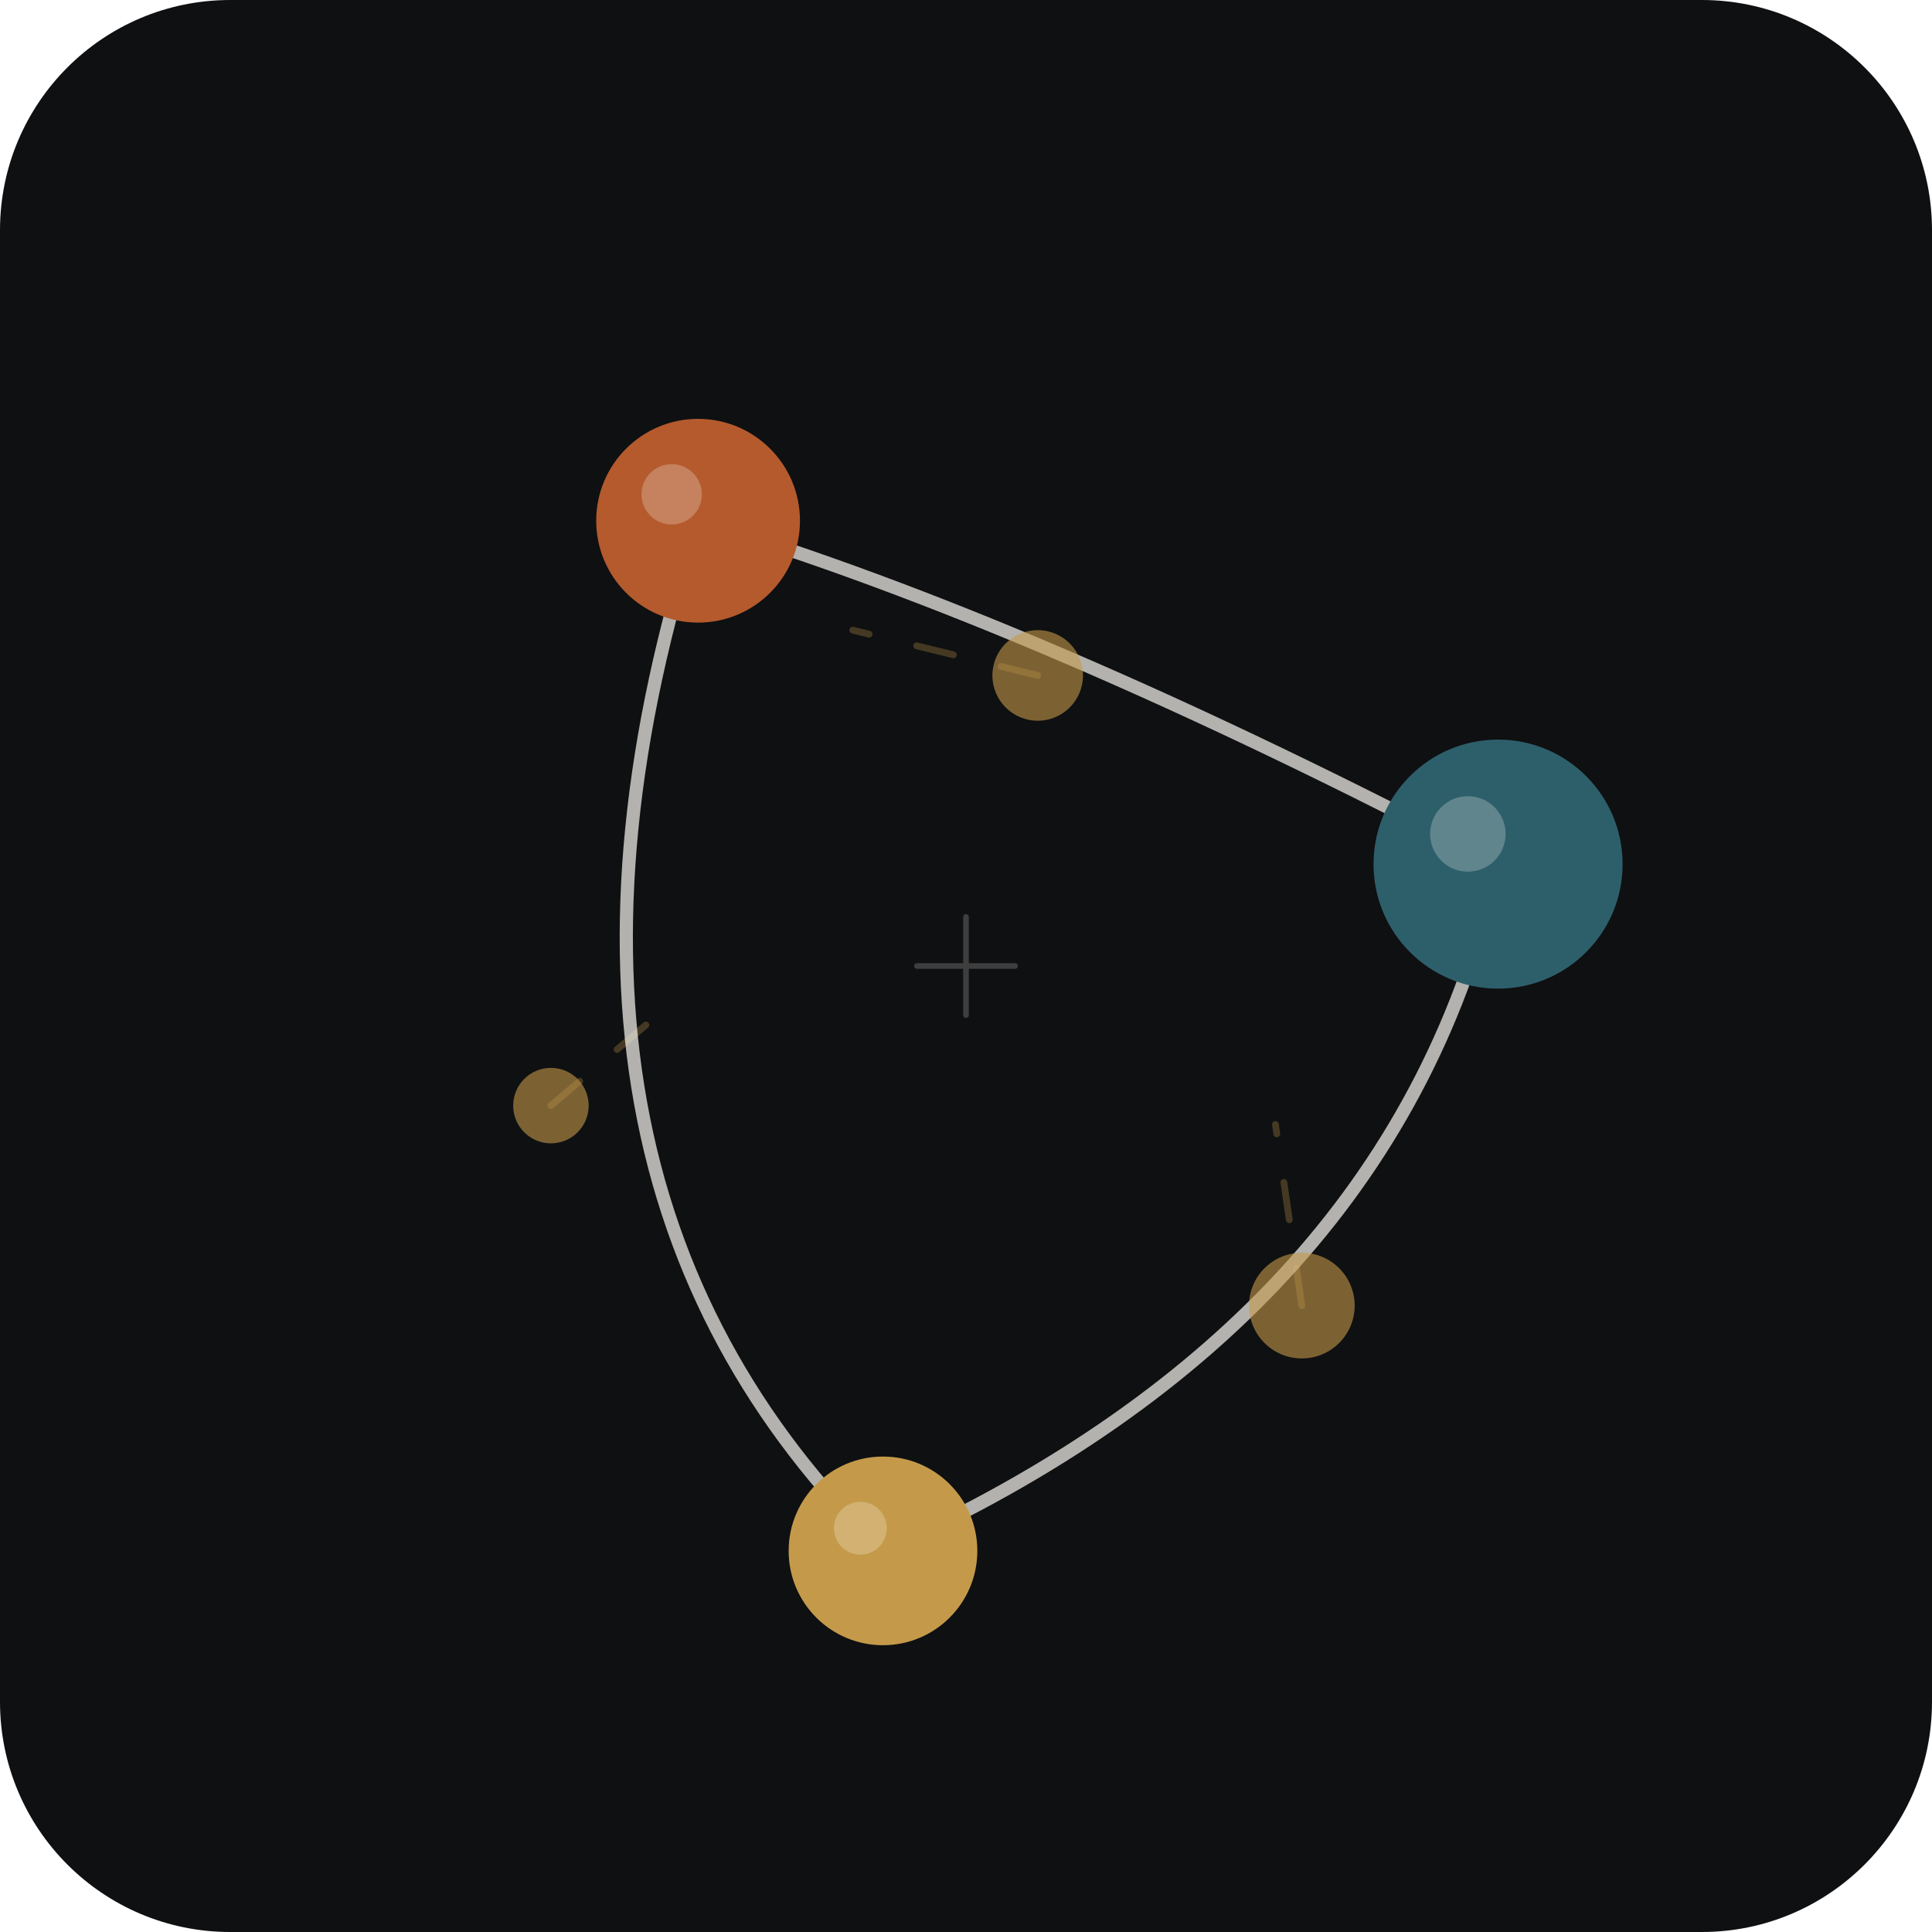
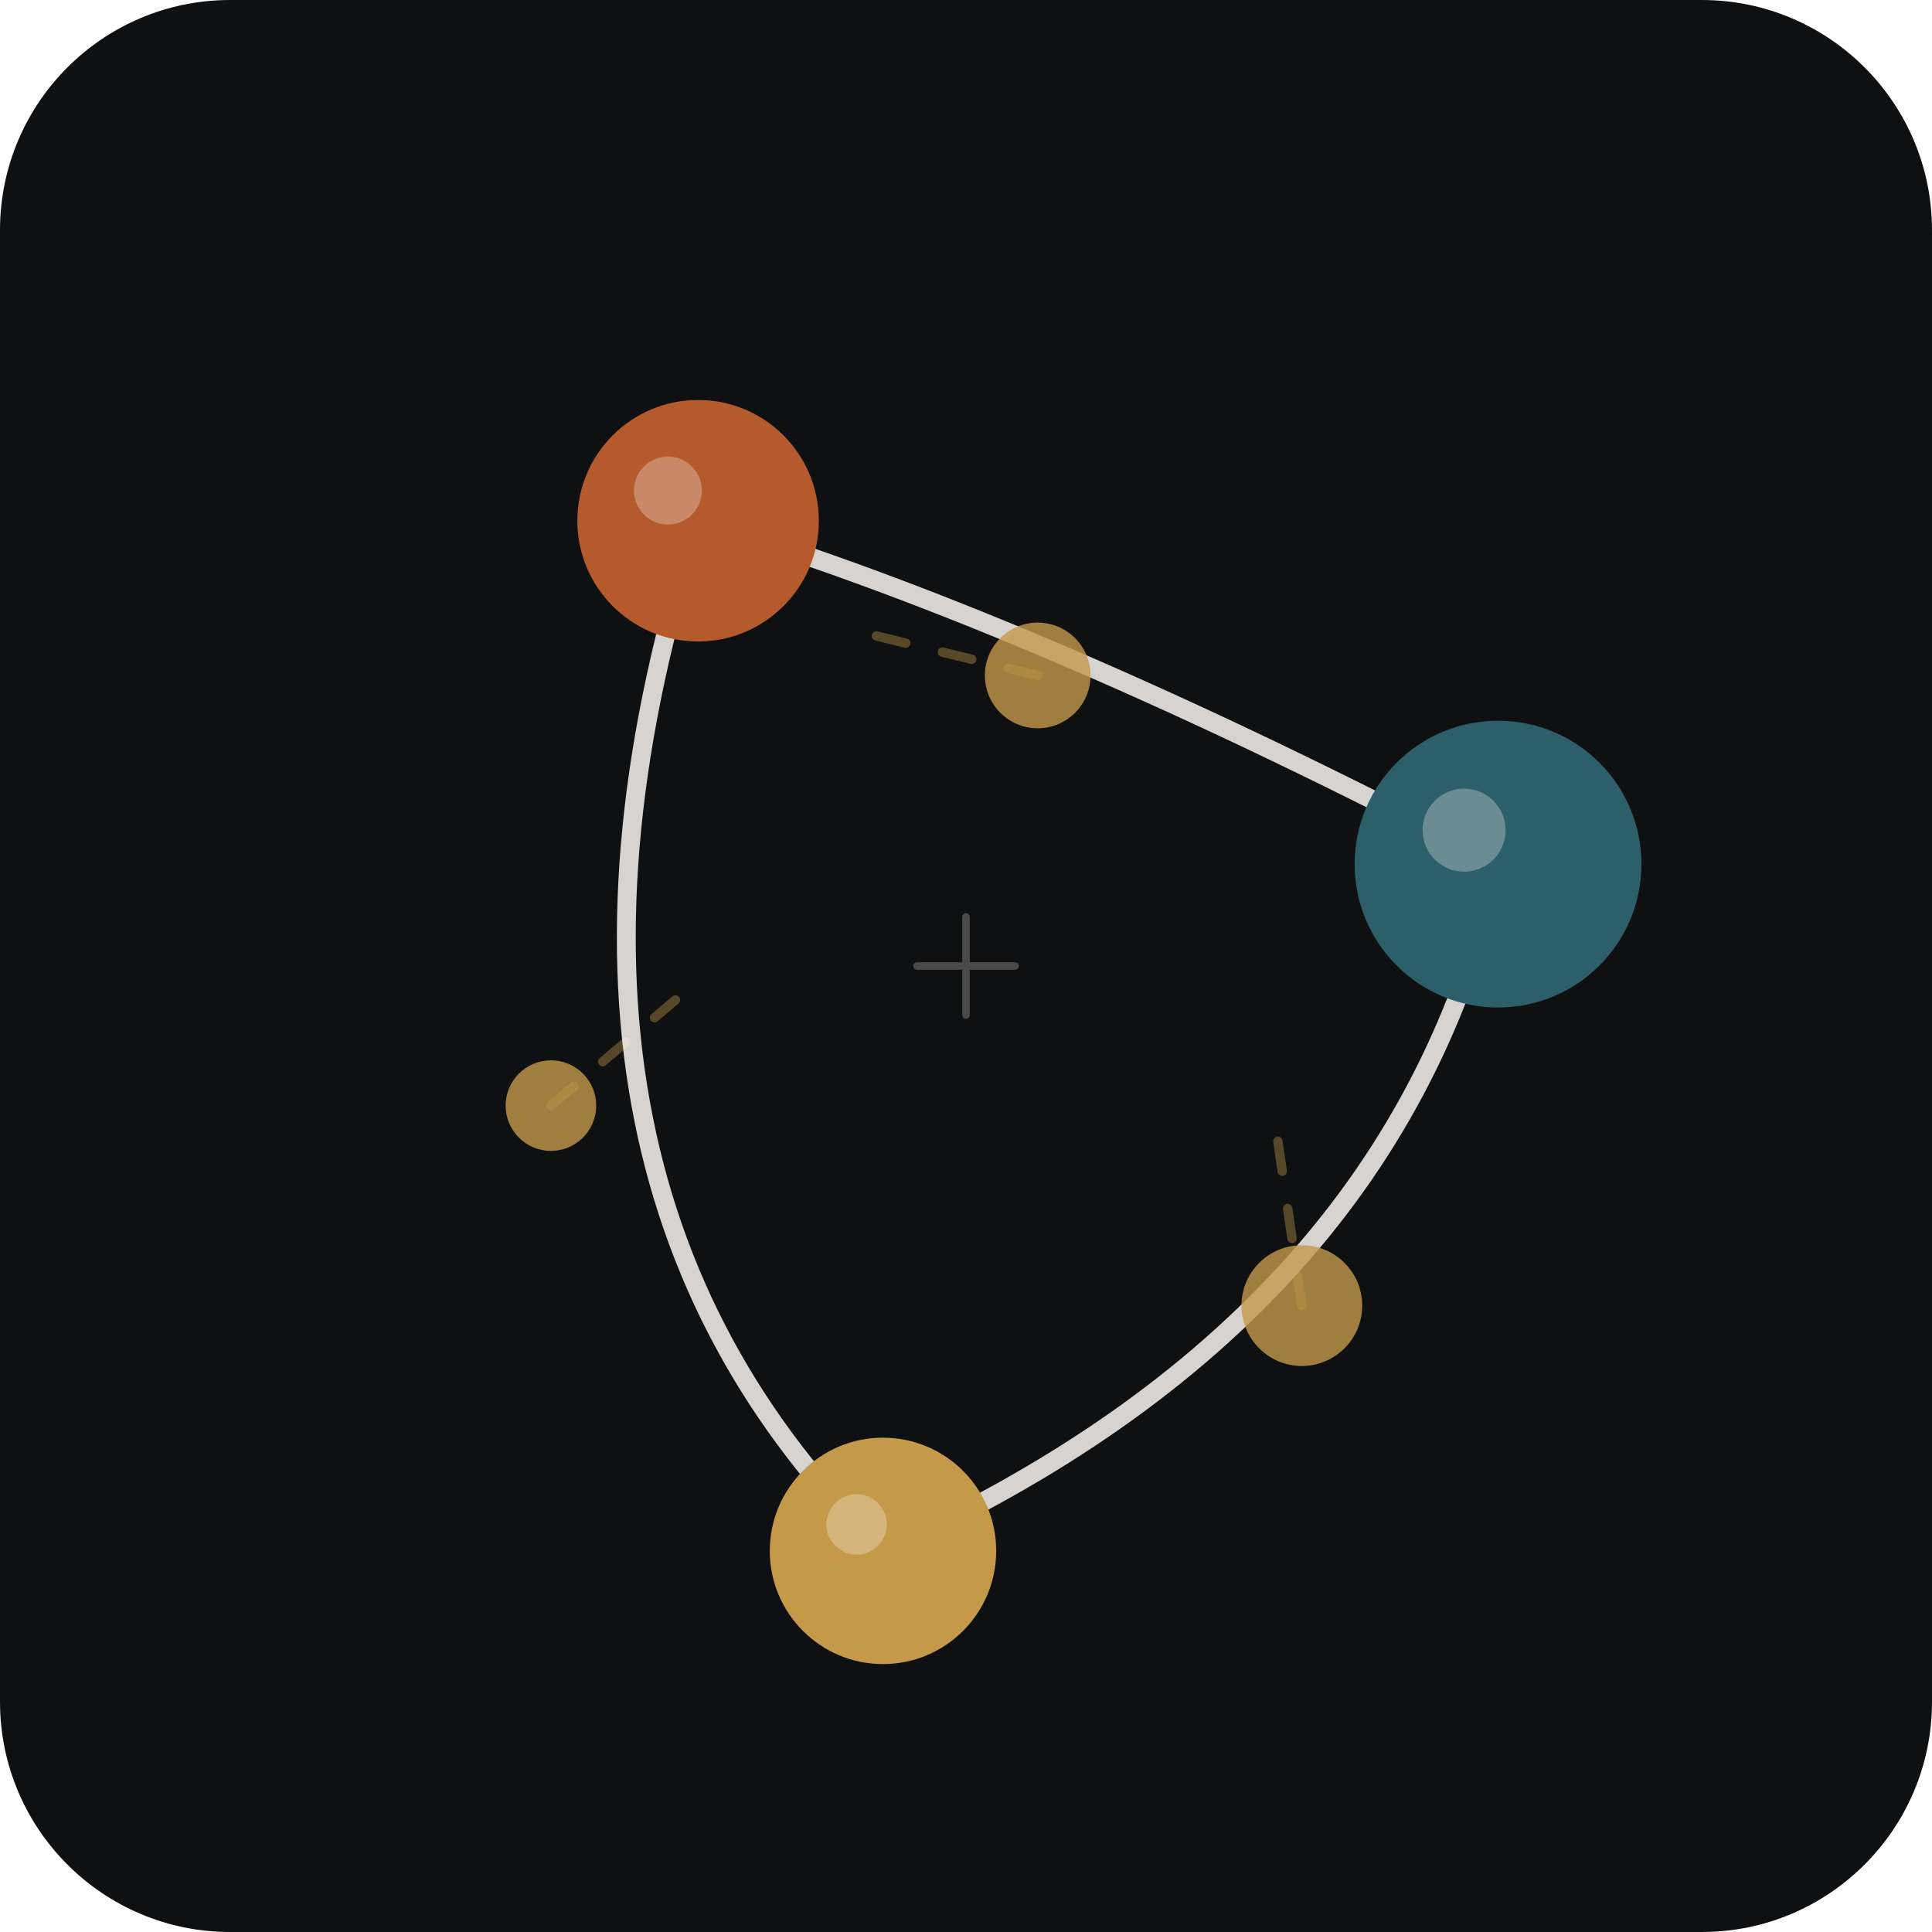
<svg xmlns="http://www.w3.org/2000/svg" width="512" height="512" viewBox="0 0 512 512">
  <rect width="512" height="512" rx="61" fill="#0F1012" />
-   <g stroke="#C49A4A" stroke-width="1.8" stroke-linecap="round" fill="none" opacity="0.3" stroke-dasharray="10 13">
+   <g stroke="#C49A4A" stroke-width="2.5" stroke-linecap="round" fill="none" opacity="0.4" stroke-dasharray="8 10">
    <line x1="275" y1="179" x2="226" y2="167" />
    <line x1="345" y1="346" x2="338" y2="298" />
    <line x1="146" y1="293" x2="179" y2="265" />
  </g>
-   <g stroke="#FAF6F1" stroke-width="3.5" stroke-linecap="round" fill="none" opacity="0.7">
+   <g stroke="#FAF6F1" stroke-width="5" stroke-linecap="round" fill="none" opacity="0.85">
    <path d="M 185 138 Q 275 165 397 229" />
    <path d="M 397 229 Q 370 350 234 411" />
    <path d="M 234 411 Q 130 310 185 138" />
  </g>
-   <circle cx="275" cy="179" r="12" fill="#C49A4A" opacity="0.6" />
-   <circle cx="345" cy="346" r="14" fill="#C49A4A" opacity="0.6" />
-   <circle cx="146" cy="293" r="10" fill="#C49A4A" opacity="0.6" />
-   <circle cx="185" cy="138" r="27" fill="#B45A2D" />
-   <circle cx="178" cy="131" r="8" fill="#FAF6F1" opacity="0.25" />
-   <circle cx="397" cy="229" r="33" fill="#2D5F6B" />
-   <circle cx="389" cy="221" r="10" fill="#FAF6F1" opacity="0.25" />
-   <circle cx="234" cy="411" r="25" fill="#C49A4A" />
-   <circle cx="228" cy="405" r="7" fill="#FAF6F1" opacity="0.25" />
-   <g stroke="#FAF6F1" stroke-width="1.5" stroke-linecap="round" opacity="0.2">
+   <circle cx="275" cy="179" r="14" fill="#C49A4A" opacity="0.8" />
+   <circle cx="345" cy="346" r="16" fill="#C49A4A" opacity="0.8" />
+   <circle cx="146" cy="293" r="12" fill="#C49A4A" opacity="0.8" />
+   <circle cx="185" cy="138" r="32" fill="#B45A2D" />
+   <circle cx="177" cy="130" r="9" fill="#FAF6F1" opacity="0.3" />
+   <circle cx="397" cy="229" r="38" fill="#2D5F6B" />
+   <circle cx="388" cy="220" r="11" fill="#FAF6F1" opacity="0.3" />
+   <circle cx="234" cy="411" r="30" fill="#C49A4A" />
+   <circle cx="227" cy="404" r="8" fill="#FAF6F1" opacity="0.3" />
+   <g stroke="#FAF6F1" stroke-width="2" stroke-linecap="round" opacity="0.25">
    <line x1="243" y1="256" x2="269" y2="256" />
    <line x1="256" y1="243" x2="256" y2="269" />
  </g>
</svg>
